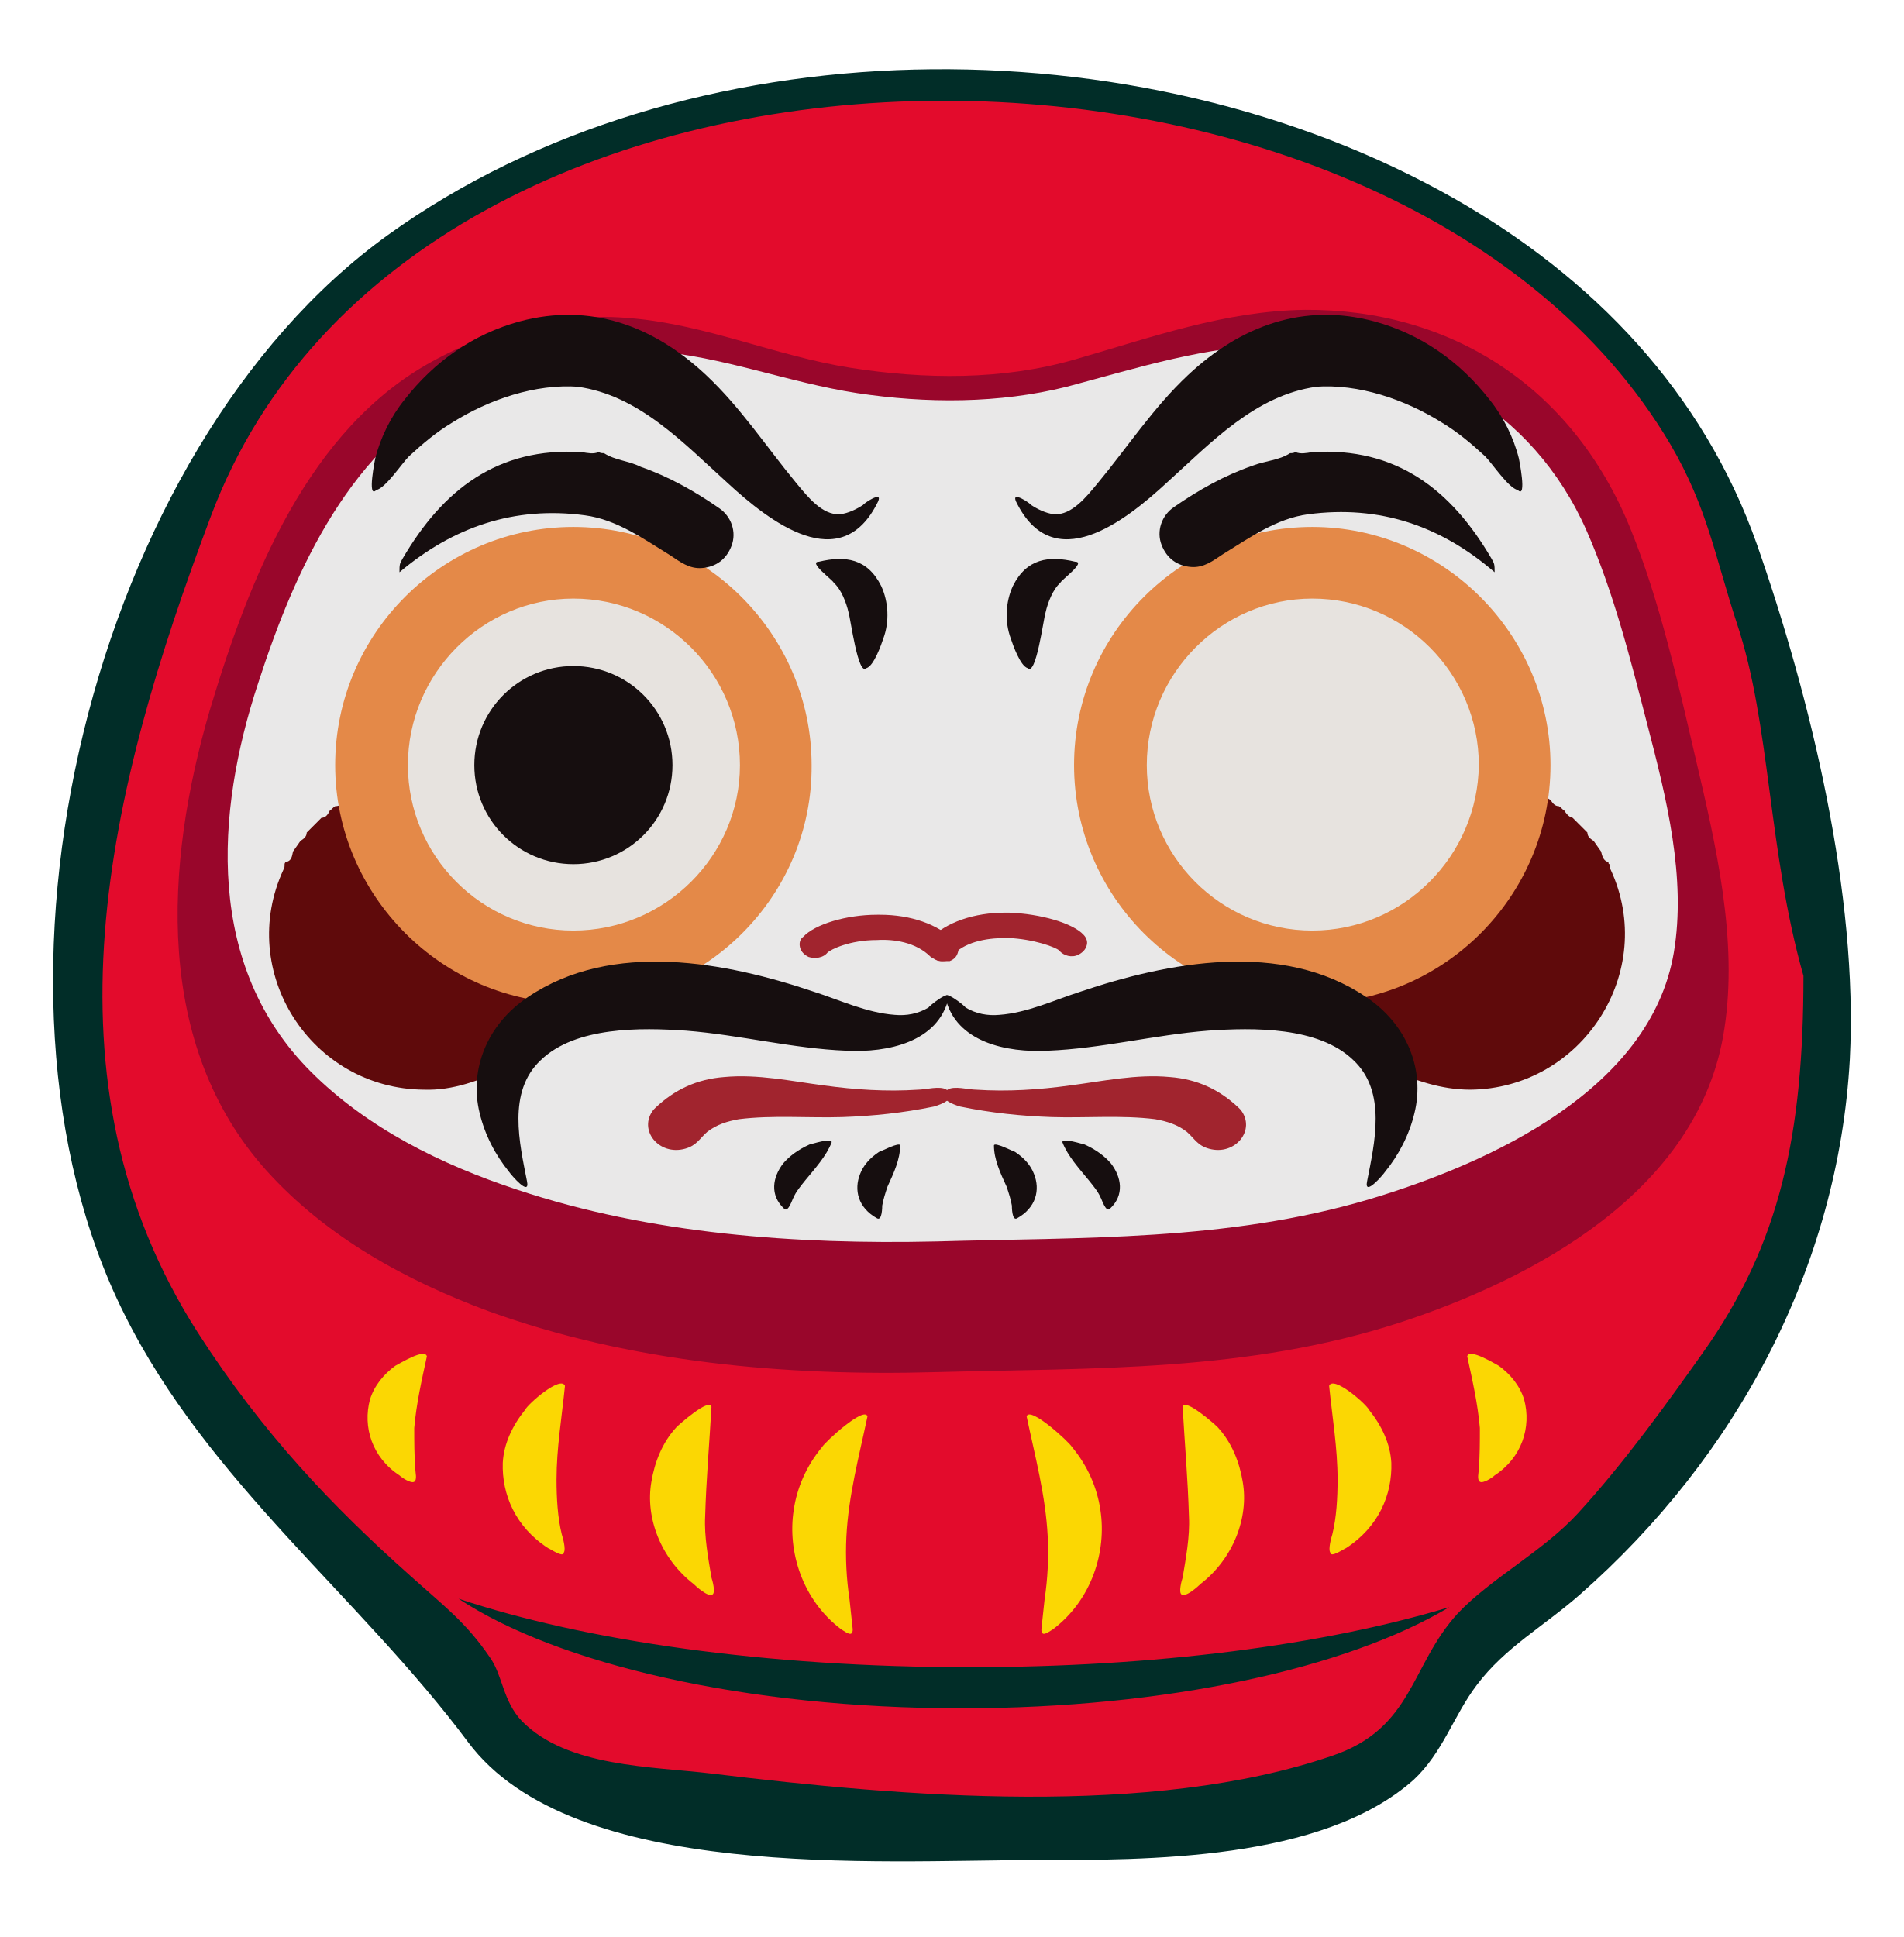
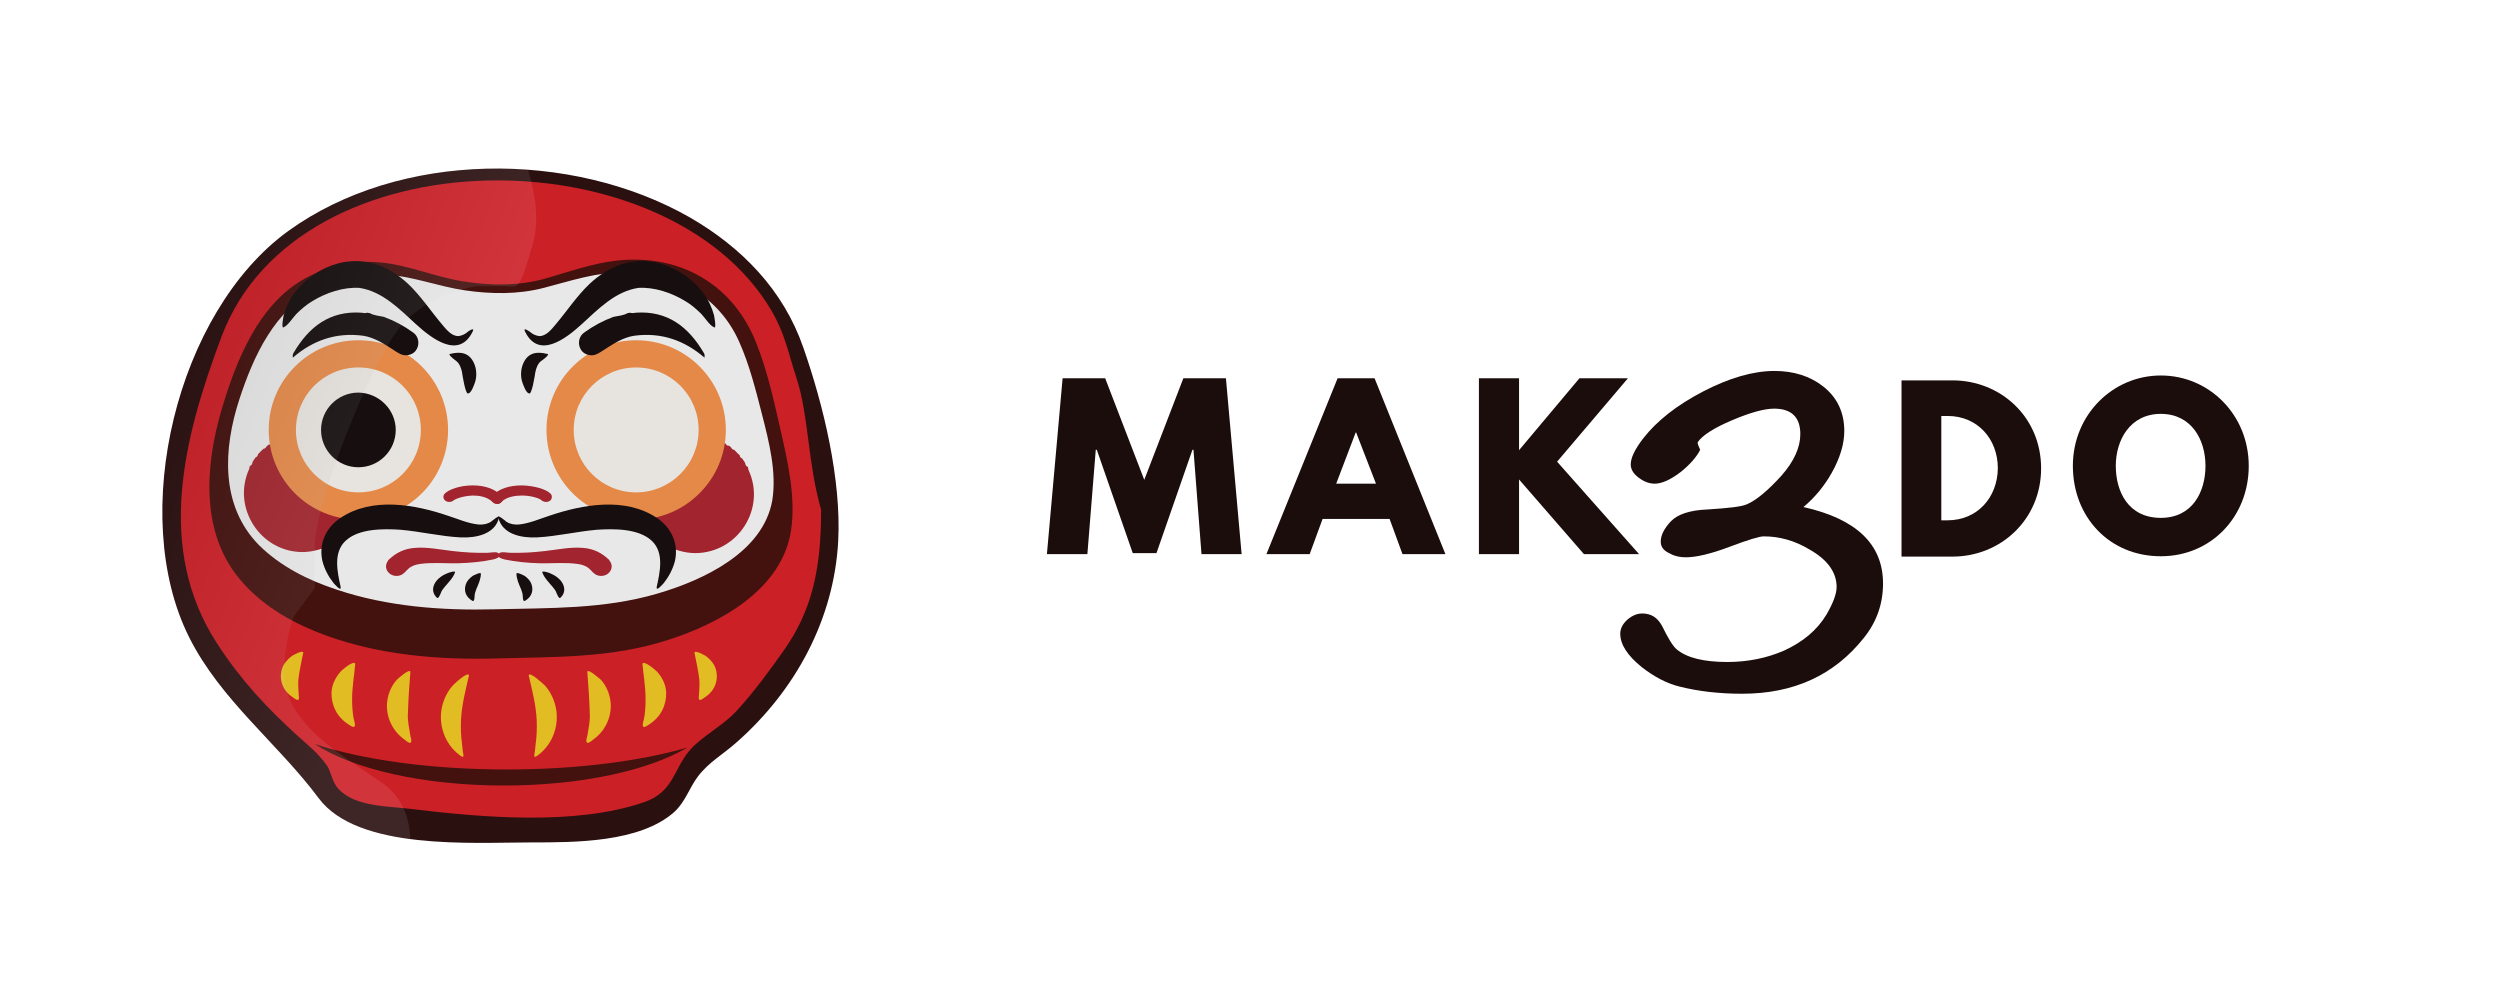
- <svg xmlns="http://www.w3.org/2000/svg" version="1.1" id="Layer_1" x="0px" y="0px" viewBox="0 0 180.6 183.8" style="enable-background:new 0 0 180.6 183.8;" xml:space="preserve">
+ <svg xmlns="http://www.w3.org/2000/svg" version="1.1" id="Layer_1" x="0px" y="0px" viewBox="0 0 716.4 283.5" style="enable-background:new 0 0 716.4 283.5;" xml:space="preserve">
  <style type="text/css">
	.st0{fill:#E2DFC5;}
- 	.st1{fill:#012D28;}
- 	.st2{fill:#e30b2c;}
- 	.st3{fill:#99062b;}
+ 	.st1{fill:#2B1010;}
+ 	.st2{fill:#CC2027;}
+ 	.st3{fill:#43120E;}
	.st4{fill:#E9E8E8;}
	.st5{fill:#A1242E;}
- 	.st6{fill:#5F0A0B;}
- 	.st7{fill:#160E0F;}
- 	.st8{fill:#FBD703;}
- 	.st9{fill:#E48948;}
- 	.st10{fill:#E7E3DF;}
+ 	.st6{fill:#160E0F;}
+ 	.st7{fill:#E2BC23;}
+ 	.st8{fill:#E48948;}
+ 	.st9{fill:#E7E3DF;}
+ 	.st10{opacity:9.000000e-02;fill:url(#SVGID_1_);}
+ 	.st11{fill:#1C0D0D;}
</style>
-   <path class="st0" d="M51.2,119.2c0-0.2,0-0.5,0.1-0.7C51.4,118.8,51.4,119,51.2,119.2z" />
+   <path class="st0" d="M99,176.2c0-0.3,0-0.5,0.1-0.8C99.3,175.8,99.3,176,99,176.2z" />
  <g>
-     <path class="st1" d="M98.1,176.5c-14.7,0-43.8,2.1-53.7-11.2c-10.2-13.7-24.7-24.7-32.6-40.6c-15.5-30.9-3.2-82.1,25-102.4   C65,2,108.1,1.9,137.9,18.8c13.2,7.5,23.7,18.4,28.8,32.9c5.1,14.6,9.6,33.2,8.8,48.8c-1.1,19.7-10.7,37.7-25.6,50.8   c-3.4,3-7.1,5-9.8,8.6c-2.2,2.9-3.2,6.4-6,9C125.4,176.6,108.9,176.5,98.1,176.5z" />
+     <path class="st1" d="M152.3,241.4c-16.7,0-49.8,2.4-61-12.7c-11.6-15.6-28.1-28.1-37.1-46.1c-17.6-35.1-3.6-93.2,28.4-116.4   c32-23.1,81.1-23.2,114.9-4c15,8.6,27,20.9,32.7,37.4c5.8,16.6,10.9,37.8,10,55.4c-1.2,22.4-12.2,42.8-29.1,57.7   c-3.8,3.4-8,5.7-11.1,9.8c-2.5,3.3-3.6,7.3-6.8,10.2C183.3,241.5,164.5,241.4,152.3,241.4z" />
  </g>
-   <path class="st2" d="M171.1,92.6c-3.4-12-3.1-23.8-6.3-33.4c-2.1-6.4-2.8-11-6.3-17C132.3-2.2,39.3-2.6,20,49  c-9.8,26-16.6,53.5-1.2,77.5c6.1,9.5,12.8,16.5,20.1,23c3.1,2.8,5.3,4.4,7.6,7.8c1.2,1.7,1.2,4.1,3,6c4.3,4.4,12.3,4.3,18.1,5  c18.1,2.2,41.6,4.2,58.8-1.7c7.7-2.6,7.4-8.6,11.9-13.5c3.1-3.3,8.1-5.9,11.4-9.5c4.4-4.8,8.5-10.5,11.9-15.3  C168.9,118,171.1,107.6,171.1,92.6z" />
-   <path class="st3" d="M132.8,125.5c-14.5,4.7-29,4.3-44,4.7c-14.2,0.4-29-0.9-42.5-5.8c-7.8-2.9-15.3-7-21-13.3  c-10.7-11.9-9.7-29-5.4-43.7c3.8-12.7,9.4-26.7,21.1-33.1c5.8-3.2,12.4-4.7,18.9-4.1c7.1,0.6,13.8,3.6,20.8,4.7  c7,1.1,14.4,1.2,21.3-0.8c7.3-2.1,14.2-4.6,21.8-4.7c13.7-0.1,25.4,7.2,30.9,20.8c2.8,6.9,4.5,14.6,6.2,21.9  c1.9,8.1,4,17.1,2.7,25.5C161.3,113.1,145.3,121.4,132.8,125.5z" />
-   <path class="st4" d="M129.9,113.8c-13.5,4-27.2,3.6-41.1,4c-13.3,0.3-27.1-0.7-39.7-4.9c-7.3-2.4-14.3-5.9-19.6-11.2  c-10-10-9.1-24.5-5-36.9c3.5-10.8,8.8-22.6,19.7-28c5.5-2.7,11.6-3.9,17.7-3.5c6.6,0.5,12.9,3,19.4,4c6.6,1,13.5,1,19.9-0.6  c6.8-1.8,13.2-3.9,20.4-4c12.8-0.1,23.8,6.1,28.9,17.6c2.6,5.9,4.2,12.3,5.8,18.5c1.8,6.9,3.7,14.5,2.5,21.6  C156.6,103.3,141.6,110.3,129.9,113.8z" />
-   <path class="st1" d="M91.9,158.2c-19.2,0-36.4-2.5-48.4-6.5c9.4,6.2,27.2,10.4,47.7,10.4c19.5,0,36.6-3.8,46.3-9.6  C125.6,156.1,109.6,158.2,91.9,158.2z" />
+   <path class="st2" d="M235.3,146.1c-3.9-13.6-3.5-27-7.1-37.9c-2.4-7.3-3.2-12.5-7.2-19.3C191.1,38.3,85.5,37.9,63.5,96.4  c-11.1,29.6-18.9,60.8-1.3,88c7,10.8,14.6,18.7,22.8,26.2c3.5,3.2,6,5,8.7,8.8c1.3,2,1.4,4.7,3.4,6.8c4.8,5,14,4.8,20.6,5.6  c20.6,2.5,47.2,4.8,66.8-1.9c8.8-3,8.4-9.7,13.5-15.3c3.5-3.8,9.2-6.7,13-10.8c5-5.4,9.7-11.9,13.6-17.4  C232.7,174.9,235.3,163.1,235.3,146.1z" />
+   <path class="st3" d="M191.7,183.3c-16.5,5.4-33,4.9-50,5.4c-16.2,0.4-32.9-1-48.3-6.6c-8.8-3.2-17.4-7.9-23.8-15.1  c-12.2-13.5-11-32.9-6.1-49.6c4.3-14.5,10.7-30.3,23.9-37.6c6.6-3.6,14.1-5.3,21.5-4.6c8,0.7,15.6,4.1,23.6,5.4  c8,1.3,16.4,1.4,24.2-0.9c8.3-2.4,16.1-5.3,24.8-5.3c15.6-0.1,28.9,8.2,35.1,23.6c3.2,7.9,5.1,16.5,7,24.9c2.1,9.2,4.5,19.5,3.1,29  C224.1,169.2,205.9,178.7,191.7,183.3z" />
+   <path class="st4" d="M188.4,170.1c-15.4,4.5-30.9,4.1-46.7,4.5c-15.1,0.4-30.8-0.8-45.1-5.6c-8.3-2.7-16.2-6.7-22.3-12.7  C63,144.9,64,128.5,68.6,114.4c4-12.2,10-25.6,22.4-31.8c6.2-3.1,13.1-4.5,20.1-3.9c7.5,0.6,14.6,3.4,22.1,4.5  c7.5,1.1,15.3,1.2,22.6-0.7c7.7-2,15-4.5,23.2-4.5c14.6-0.1,27,6.9,32.8,19.9c3,6.7,4.8,14,6.6,21c2,7.8,4.2,16.5,2.9,24.5  C218.7,158.2,201.7,166.2,188.4,170.1z" />
+   <path class="st3" d="M145.2,220.5c-21.8,0-41.4-2.8-55-7.3c10.7,7.1,30.9,11.9,54.2,11.9c22.1,0,41.5-4.3,52.6-10.9  C183.6,218.1,165.3,220.5,145.2,220.5z" />
  <g>
    <g>
      <g>
-         <path class="st5" d="M95.5,87.5c0.1,0,0.2,0,0.3,0c3,0.1,5.8,1,6.5,1.8c0.2,0.2,0.1,0.5-0.2,0.6c-0.3,0.1-0.7,0.1-0.9-0.1     c-0.5-0.6-2.9-1.4-5.5-1.4c-1.8,0-4.2,0.3-5.8,1.9c-0.2,0.2-0.6,0.2-0.9,0.1c-0.3-0.1-0.4-0.4-0.2-0.6     C90.4,88.3,92.7,87.5,95.5,87.5z" />
-         <path class="st5" d="M89.4,91.2c-0.2,0-0.5,0-0.7-0.2c-0.4-0.2-0.7-0.5-0.8-0.9c-0.1-0.4,0.1-0.8,0.3-1c1.6-1.6,4.2-2.5,7.2-2.5     l0.3,0c3,0.1,6.1,1,7.1,2.1c0.3,0.3,0.4,0.7,0.3,1c-0.1,0.4-0.4,0.7-0.8,0.9c-0.6,0.3-1.4,0.1-1.8-0.4c-0.3-0.3-2.4-1.1-4.9-1.2     c-1.6,0-3.8,0.2-5.2,1.6C90.3,91.1,89.9,91.2,89.4,91.2z M101.9,89.2C101.9,89.2,101.9,89.2,101.9,89.2     C101.9,89.2,101.9,89.2,101.9,89.2z" />
+         <path class="st5" d="M149.4,140.2c0.1,0,0.2,0,0.3,0c3.5,0.1,6.5,1.1,7.4,2.1c0.2,0.2,0.1,0.5-0.2,0.7c-0.3,0.1-0.8,0.1-1-0.2     c-0.6-0.7-3.2-1.6-6.2-1.6c-2,0-4.7,0.3-6.6,2.1c-0.2,0.2-0.7,0.3-1,0.1c-0.3-0.1-0.4-0.4-0.2-0.7     C143.5,141.1,146.2,140.2,149.4,140.2z" />
+         <path class="st5" d="M142.5,144.4c-0.3,0-0.6-0.1-0.8-0.2c-0.5-0.2-0.8-0.6-0.9-1.1c-0.1-0.4,0.1-0.9,0.4-1.2     c1.8-1.8,4.7-2.8,8.2-2.8l0.3,0c3.4,0.1,6.9,1.1,8.1,2.4c0.3,0.3,0.4,0.8,0.3,1.2c-0.1,0.5-0.4,0.8-0.9,1     c-0.7,0.3-1.6,0.1-2.1-0.4c-0.4-0.4-2.7-1.3-5.5-1.3c-1.8,0-4.3,0.3-5.9,1.8C143.4,144.3,142.9,144.4,142.5,144.4z M156.6,142.1     C156.6,142.1,156.6,142.1,156.6,142.1C156.6,142.1,156.6,142.1,156.6,142.1z" />
      </g>
    </g>
    <g>
      <g>
-         <path class="st5" d="M83.5,87.4c2.7,0,5,0.8,6.5,2.3c0.2,0.2,0.1,0.5-0.2,0.6c-0.3,0.1-0.7,0.1-0.9-0.1c-1.6-1.6-4-1.9-5.7-1.9     c-2.6,0-4.8,0.9-5.3,1.5c-0.2,0.2-0.6,0.3-0.9,0.1c-0.3-0.1-0.4-0.4-0.2-0.6c0.8-0.9,3.4-1.8,6.4-1.9     C83.3,87.4,83.4,87.4,83.5,87.4z" />
-         <path class="st5" d="M89.4,91.2c-0.4,0-0.8-0.2-1.1-0.4c-1.4-1.4-3.5-1.7-5.1-1.6c-2.6,0-4.4,0.9-4.7,1.2     c-0.4,0.5-1.2,0.6-1.8,0.4c-0.4-0.2-0.7-0.5-0.8-0.9c-0.1-0.4,0-0.8,0.3-1c1.1-1.2,4.1-2.1,7-2.1l0.3,0c2.9,0,5.5,0.9,7.1,2.5     c0.3,0.3,0.4,0.7,0.3,1c-0.1,0.4-0.3,0.7-0.8,0.9C89.9,91.2,89.7,91.2,89.4,91.2z M89.5,89.6C89.5,89.6,89.5,89.6,89.5,89.6     C89.5,89.6,89.5,89.6,89.5,89.6z M77.3,89.2C77.3,89.2,77.3,89.2,77.3,89.2C77.3,89.2,77.3,89.2,77.3,89.2z" />
+         <path class="st5" d="M135.7,140.2c3.1,0,5.7,0.9,7.4,2.6c0.2,0.2,0.1,0.5-0.2,0.7c-0.3,0.1-0.8,0.1-1-0.1     c-1.8-1.8-4.5-2.2-6.4-2.2c-3,0.1-5.5,1-6.1,1.7c-0.2,0.2-0.6,0.3-1,0.2c-0.3-0.1-0.4-0.4-0.2-0.7c0.9-1,3.9-2.1,7.2-2.1     C135.5,140.2,135.6,140.2,135.7,140.2z" />
+         <path class="st5" d="M142.5,144.4c-0.5,0-1-0.2-1.3-0.5c-1.6-1.6-4-1.9-5.7-1.9c-2.9,0.1-5,1-5.4,1.3c-0.5,0.5-1.3,0.7-2.1,0.4     c-0.5-0.2-0.8-0.6-0.9-1c-0.1-0.4,0-0.9,0.3-1.2c1.2-1.3,4.6-2.4,7.9-2.4l0.3,0c3.3,0,6.2,1,8.1,2.9c0.3,0.3,0.5,0.8,0.4,1.2     c-0.1,0.5-0.4,0.8-0.9,1C143,144.4,142.7,144.4,142.5,144.4z M142.6,142.6C142.6,142.6,142.6,142.6,142.6,142.6     C142.6,142.6,142.6,142.6,142.6,142.6z M128.7,142.1C128.7,142.1,128.7,142.1,128.7,142.1C128.7,142.1,128.7,142.1,128.7,142.1z" />
      </g>
    </g>
  </g>
-   <path class="st6" d="M48.6,101L48.6,101L48.6,101c-0.3,0-0.4,0.2-0.6,0.4c-2.5,1.1-5,2.1-7.8,2c-10.7-0.1-17.8-11.2-13.3-20.9  c0.1-0.1,0.1-0.3,0.1-0.5c0-0.1,0.1-0.2,0.1-0.2c0.6-0.1,0.6-0.6,0.7-1c0.2-0.3,0.5-0.7,0.7-1c0.3-0.2,0.6-0.4,0.6-0.8  c0.5-0.5,0.9-0.9,1.4-1.4c0.4,0,0.6-0.3,0.8-0.7c0.2-0.1,0.3-0.3,0.5-0.4c0.4,0,0.7-0.2,0.8-0.6c0.2-0.1,0.3-0.2,0.5-0.3  c0.2-0.1,0.5-0.1,0.7-0.2c3.8-1.6,7.6-1.8,11.5-0.5c2.7,0.9,4.8,2.8,6.7,4.7c0,0.1,0,0.1,0.1,0.1c0,0.3,0.1,0.4,0.4,0.5  c0.1,0.1,0.1,0.2,0.2,0.3c1,2,1.8,4.1,2.3,6.2c0,0.2,0,0.4,0.1,0.6c-0.2,0.8-0.2,1.7,0,2.5c0,0.2,0,0.4-0.1,0.6  c-0.3,0.2-0.3,0.4-0.1,0.7c-0.5,1.7-1,3.4-1.8,5.1c-0.5,0.7-1,1.4-1.5,2.1c-0.7,0.4-1.2,1-1.6,1.6" />
-   <path class="st7" d="M83.3,47.6C79.8,54.8,73,49.5,69,45.8c-4.2-3.8-8.4-8.3-14.2-9.1c0,0,0.1,0,0.1,0c-4.1-0.3-8.5,1.2-12,3.4  c-1.5,0.9-2.8,2-4.1,3.2c-0.7,0.7-2.2,3-3.1,3.2c-0.9,0.9-0.1-3-0.1-3c0.5-2,1.5-4,2.8-5.6c2.8-3.6,6.5-6.2,10.9-7.4  c6.7-1.8,12.7,0.4,17.7,5.1c3.3,3.1,5.7,6.8,8.6,10.3c1,1.2,2.4,3,4.1,2.9c0.8-0.1,1.6-0.5,2.2-0.9C81.9,47.8,83.8,46.5,83.3,47.6z" />
-   <path class="st7" d="M78.9,108.4c-0.5,1.3-1.6,2.5-2.5,3.6c-0.4,0.5-0.9,1.1-1.1,1.6c-0.1,0.1-0.5,1.5-0.9,1.1  c-1.4-1.3-1.1-3-0.1-4.3c0.6-0.7,1.4-1.3,2.5-1.8C76.9,108.6,79,107.9,78.9,108.4z" />
-   <path class="st7" d="M85.4,108.7c0,1.3-0.6,2.6-1.2,3.9c-0.2,0.6-0.4,1.2-0.5,1.8c0,0.1,0,1.5-0.5,1.2c-1.8-1-2.2-2.7-1.6-4.2  c0.3-0.8,0.9-1.5,1.8-2.1C83.5,109.3,85.4,108.3,85.4,108.7z" />
-   <path class="st5" d="M62.2,105.1c1.8-1.7,3.9-2.7,6.5-2.9c3.2-0.3,6.4,0.4,9.5,0.8c2.9,0.4,5.9,0.6,8.9,0.4c0.7,0,2.1-0.4,2.7,0  c1.1,0.8-0.5,1.4-1.2,1.6c-2.9,0.6-5.8,0.9-8.7,1c-3.2,0.1-6.6-0.2-9.8,0.2c-1.1,0.2-2.1,0.5-3,1.2c-0.7,0.6-1,1.3-2.1,1.6  c-2.5,0.7-4.5-1.8-3-3.7C62,105.3,62.1,105.2,62.2,105.1z" />
-   <path class="st7" d="M77.7,53.3c2.5-0.6,4.6-0.3,5.9,2.3c0.7,1.5,0.8,3.4,0.2,5c-0.2,0.6-0.9,2.6-1.6,2.8c-0.8,0.8-1.5-4.7-1.7-5.3  c-0.2-0.9-0.7-2.2-1.4-2.8C79.1,55.1,76.6,53.3,77.7,53.3C77.7,53.3,77.5,53.3,77.7,53.3z" />
+   <path class="st5" d="M96.1,155.5L96.1,155.5L96.1,155.5c-0.4-0.1-0.5,0.2-0.6,0.4c-2.8,1.3-5.7,2.3-8.9,2.3  c-12.1-0.1-20.2-12.8-15.2-23.8c0.1-0.2,0.1-0.4,0.1-0.6c0-0.1,0.1-0.2,0.1-0.3c0.6-0.1,0.7-0.7,0.8-1.2c0.3-0.4,0.5-0.8,0.8-1.2  c0.4-0.2,0.7-0.4,0.7-0.9c0.5-0.5,1-1.1,1.6-1.6c0.5,0,0.7-0.4,0.9-0.7c0.2-0.2,0.4-0.3,0.6-0.5c0.5,0,0.8-0.2,1-0.6  c0.2-0.1,0.4-0.2,0.5-0.3c0.3-0.1,0.6-0.2,0.8-0.3c4.3-1.8,8.6-2.1,13-0.6c3.1,1,5.4,3.1,7.6,5.4c0,0.1,0,0.1,0.1,0.1  c0,0.3,0.1,0.5,0.4,0.6c0.1,0.1,0.2,0.2,0.2,0.3c1.2,2.2,2,4.6,2.7,7.1c0,0.2,0,0.5,0.1,0.7c-0.2,1-0.2,1.9,0,2.9  c0,0.2,0,0.5-0.1,0.7c-0.3,0.2-0.3,0.5-0.1,0.8c-0.6,2-1.1,3.9-2,5.7c-0.6,0.8-1.2,1.6-1.7,2.4c-0.7,0.5-1.4,1.1-1.9,1.8" />
+   <path class="st6" d="M135.5,94.9c-3.9,8.2-11.7,2.2-16.3-2c-4.7-4.3-9.6-9.4-16.2-10.4c0,0,0.1,0,0.1,0c-4.7-0.3-9.7,1.4-13.6,3.8  c-1.7,1-3.2,2.3-4.6,3.7c-0.8,0.8-2.5,3.4-3.5,3.7c-1,1-0.1-3.4-0.1-3.4c0.6-2.2,1.7-4.6,3.1-6.4c3.2-4.1,7.4-7,12.4-8.4  c7.6-2,14.4,0.5,20.1,5.8c3.7,3.5,6.5,7.8,9.8,11.7c1.1,1.3,2.7,3.4,4.7,3.3c0.9-0.1,1.8-0.5,2.5-1.1  C133.9,95.1,136.1,93.6,135.5,94.9z" />
+   <path class="st6" d="M130.4,164c-0.5,1.5-1.8,2.8-2.9,4.1c-0.5,0.6-1,1.2-1.2,1.9c-0.1,0.1-0.6,1.7-1.1,1.3  c-1.6-1.5-1.3-3.4-0.1-4.9c0.7-0.8,1.6-1.5,2.8-2C128.2,164.2,130.6,163.4,130.4,164z" />
+   <path class="st6" d="M137.8,164.4c0,1.5-0.7,3-1.3,4.4c-0.2,0.6-0.5,1.3-0.5,2c0,0.1,0,1.7-0.6,1.4c-2.1-1.2-2.5-3.1-1.9-4.8  c0.3-0.9,1-1.7,2-2.4C135.7,164.9,137.8,163.8,137.8,164.4z" />
+   <path class="st5" d="M111.5,160.3c2-1.9,4.4-3.1,7.4-3.3c3.6-0.3,7.2,0.5,10.8,0.9c3.3,0.4,6.7,0.6,10.1,0.5c0.8,0,2.4-0.4,3,0.1  c1.2,0.9-0.5,1.6-1.4,1.8c-3.3,0.7-6.6,1-9.9,1.1c-3.7,0.1-7.5-0.3-11.1,0.2c-1.3,0.2-2.4,0.5-3.4,1.4c-0.8,0.7-1.2,1.5-2.4,1.9  c-2.8,0.8-5.1-2-3.4-4.2C111.2,160.5,111.3,160.4,111.5,160.3z" />
+   <path class="st6" d="M129.1,101.4c2.8-0.7,5.3-0.4,6.7,2.6c0.8,1.7,0.9,3.9,0.3,5.6c-0.2,0.6-1,2.9-1.8,3.1c-0.9,0.9-1.8-5.4-1.9-6  c-0.2-1.1-0.7-2.5-1.6-3.2C130.7,103.4,127.9,101.4,129.1,101.4C129.1,101.4,128.9,101.4,129.1,101.4z" />
  <g>
-     <path class="st8" d="M40.5,128.7c-0.5,2.3-1,4.5-1.2,6.8c0,1.3,0,2.6,0.1,3.9c0,0.3,0.2,1-0.1,1.2c-0.3,0.2-1.2-0.4-1.4-0.6   c-2.6-1.7-3.5-4.6-2.8-7.2c0.4-1.3,1.3-2.4,2.4-3.2C37.9,129.4,40.3,127.9,40.5,128.7z" />
-     <path class="st8" d="M53.6,131.5c-0.3,3-0.8,5.9-0.8,8.9c0,1.7,0.1,3.6,0.5,5.2c0.1,0.3,0.4,1.4,0.2,1.7c0,0.6-1.4-0.4-1.5-0.4   c-3.1-2-4.4-5.1-4.3-8.1c0.1-1.8,0.9-3.5,2.1-5C50.1,133.2,53.2,130.5,53.6,131.5z" />
-     <path class="st8" d="M67.5,133.5c-0.2,3.5-0.5,6.9-0.6,10.4c-0.1,1.9,0.3,4,0.6,5.8c0.1,0.3,0.4,1.4,0.1,1.6   c-0.4,0.3-1.6-0.8-1.8-1c-3.1-2.4-4.6-6.3-4-9.7c0.3-1.8,1-3.7,2.4-5.2C64.4,135.2,67.3,132.6,67.5,133.5z" />
-     <path class="st8" d="M82.3,134.4c-0.8,3.8-1.8,7.5-2,11.4c-0.1,2,0,4,0.3,6c0.1,0.9,0.2,1.9,0.3,2.8c0,0.8-0.6,0.3-1.1,0   c-3.7-2.8-5.1-7.4-4.5-11.3c0.3-2.1,1.2-4.2,2.7-6C78.3,136.8,82,133.4,82.3,134.4z" />
+     <path class="st7" d="M86.9,187c-0.5,2.6-1.1,5.1-1.4,7.7c-0.1,1.5,0,3,0.1,4.4c0,0.3,0.2,1.1-0.1,1.4c-0.4,0.3-1.3-0.5-1.6-0.7   c-3-1.9-4-5.2-3.1-8.1c0.4-1.4,1.5-2.7,2.8-3.7C83.9,187.8,86.7,186.2,86.9,187z" />
+     <path class="st7" d="M101.8,190.2c-0.3,3.4-0.9,6.7-0.9,10.1c0,1.9,0.1,4,0.5,5.9c0.1,0.3,0.5,1.6,0.2,1.9c0,0.7-1.6-0.4-1.7-0.5   c-3.5-2.2-5-5.7-4.9-9.2c0.1-2.1,1-4,2.4-5.7C97.7,192.2,101.3,189.1,101.8,190.2z" />
+     <path class="st7" d="M117.6,192.5c-0.3,3.9-0.6,7.9-0.7,11.8c-0.2,2.2,0.4,4.5,0.7,6.6c0.1,0.4,0.5,1.5,0.1,1.9   c-0.4,0.4-1.8-0.9-2.1-1.1c-3.6-2.7-5.2-7.1-4.6-11c0.3-2.1,1.2-4.2,2.7-5.9C114,194.5,117.3,191.5,117.6,192.5z" />
+     <path class="st7" d="M134.4,193.5c-1,4.3-2.1,8.6-2.3,12.9c-0.1,2.3,0,4.6,0.3,6.8c0.1,1.1,0.2,2.1,0.4,3.2   c0.1,0.9-0.7,0.3-1.2-0.1c-4.2-3.2-5.8-8.4-5.1-12.9c0.4-2.4,1.4-4.8,3.1-6.8C129.8,196.3,134,192.3,134.4,193.5z" />
  </g>
-   <path class="st9" d="M54.4,95.2C42,95.2,31.8,85,31.8,72.6c0-12.5,10.2-22.6,22.6-22.6s22.6,10.2,22.6,22.6  C77.1,85,66.9,95.2,54.4,95.2z" />
-   <path class="st10" d="M54.4,88.3c-8.7,0-15.7-7.1-15.7-15.7c0-8.7,7.1-15.8,15.7-15.8c8.7,0,15.8,7.1,15.8,15.8  C70.2,81.2,63.1,88.3,54.4,88.3z" />
-   <path class="st7" d="M63.8,72.6c0,5.2-4.2,9.4-9.4,9.4c-5.2,0-9.4-4.2-9.4-9.4c0-5.2,4.2-9.4,9.4-9.4C59.6,63.2,63.8,67.4,63.8,72.6  z" />
-   <path class="st6" d="M129.7,99.9c-0.4-0.6-1-1.2-1.6-1.6c-0.5-0.7-1-1.4-1.5-2.1c-0.8-1.6-1.3-3.3-1.8-5.1c0.2-0.3,0.2-0.5-0.1-0.7  c0-0.2,0-0.4-0.1-0.6c0.2-0.8,0.2-1.7,0-2.5c0-0.2,0-0.4,0.1-0.6c0.6-2.2,1.3-4.2,2.3-6.2c0.1-0.1,0.1-0.2,0.2-0.3  c0.3-0.1,0.4-0.2,0.4-0.5c0.1,0,0.1,0,0.1-0.1c2-2,4-3.8,6.7-4.7c3.9-1.3,7.7-1.1,11.5,0.5c0.2,0.1,0.5,0.2,0.7,0.2  c0.2,0.1,0.3,0.2,0.5,0.3c0.2,0.3,0.4,0.6,0.8,0.6c0.2,0.1,0.3,0.3,0.5,0.4c0.2,0.3,0.4,0.6,0.8,0.7c0.5,0.5,0.9,0.9,1.4,1.4  c0,0.4,0.3,0.6,0.6,0.8c0.2,0.3,0.5,0.7,0.7,1c0.1,0.4,0.2,0.9,0.7,1c0,0.1,0,0.2,0.1,0.2c0,0.2,0,0.4,0.1,0.5  c4.5,9.7-2.7,20.8-13.3,20.9c-2.8,0-5.3-0.9-7.8-2c-0.2-0.2-0.2-0.4-0.6-0.4L131,101l0.1,0" />
-   <path class="st7" d="M96.4,47.6c3.5,7.2,10.3,1.9,14.3-1.8c4.2-3.8,8.4-8.3,14.2-9.1c0,0-0.1,0-0.1,0c4.1-0.3,8.5,1.2,12,3.4  c1.5,0.9,2.8,2,4.1,3.2c0.7,0.7,2.2,3,3.1,3.2c0.9,0.9,0.1-3,0.1-3c-0.5-2-1.5-4-2.8-5.6c-2.8-3.6-6.5-6.2-10.9-7.4  c-6.7-1.8-12.7,0.4-17.7,5.1c-3.3,3.1-5.7,6.8-8.6,10.3c-1,1.2-2.4,3-4.1,2.9c-0.8-0.1-1.6-0.5-2.2-0.9  C97.8,47.8,95.9,46.5,96.4,47.6z" />
-   <path class="st7" d="M100.8,108.4c0.5,1.3,1.6,2.5,2.5,3.6c0.4,0.5,0.9,1.1,1.1,1.6c0.1,0.1,0.5,1.5,0.9,1.1c1.4-1.3,1.1-3,0.1-4.3  c-0.6-0.7-1.4-1.3-2.5-1.8C102.8,108.6,100.7,107.9,100.8,108.4z" />
-   <path class="st7" d="M94.3,108.7c0,1.3,0.6,2.6,1.2,3.9c0.2,0.6,0.4,1.2,0.5,1.8c0,0.1,0,1.5,0.5,1.2c1.8-1,2.2-2.7,1.6-4.2  c-0.3-0.8-0.9-1.5-1.8-2.1C96.2,109.3,94.3,108.3,94.3,108.7z" />
-   <path class="st5" d="M117.5,105.1c-1.8-1.7-3.9-2.7-6.5-2.9c-3.2-0.3-6.4,0.4-9.5,0.8c-2.9,0.4-5.9,0.6-8.9,0.4  c-0.7,0-2.1-0.4-2.7,0c-1.1,0.8,0.5,1.4,1.2,1.6c2.9,0.6,5.8,0.9,8.7,1c3.2,0.1,6.6-0.2,9.8,0.2c1.1,0.2,2.1,0.5,3,1.2  c0.7,0.6,1,1.3,2.1,1.6c2.5,0.7,4.5-1.8,3-3.7C117.7,105.3,117.6,105.2,117.5,105.1z" />
-   <path class="st7" d="M102,53.3c-2.5-0.6-4.6-0.3-5.9,2.3c-0.7,1.5-0.8,3.4-0.2,5c0.2,0.6,0.9,2.6,1.6,2.8c0.8,0.8,1.5-4.7,1.7-5.3  c0.2-0.9,0.7-2.2,1.4-2.8C100.6,55.1,103.1,53.3,102,53.3C102,53.3,102.2,53.3,102,53.3z" />
+   <path class="st8" d="M102.7,148.9c-14.2,0-25.7-11.5-25.7-25.7c0-14.2,11.5-25.7,25.7-25.7s25.7,11.5,25.7,25.7  C128.4,137.4,116.9,148.9,102.7,148.9z" />
+   <path class="st9" d="M102.7,141.1c-9.9,0-17.9-8-17.9-17.9c0-9.9,8-17.9,17.9-17.9c9.9,0,17.9,8,17.9,17.9  C120.6,133.1,112.6,141.1,102.7,141.1z" />
+   <path class="st6" d="M113.4,123.2c0,5.9-4.8,10.7-10.7,10.7c-5.9,0-10.7-4.8-10.7-10.7c0-5.9,4.8-10.7,10.7-10.7  C108.6,112.6,113.4,117.4,113.4,123.2z" />
+   <path class="st5" d="M188.3,154.4c-0.5-0.7-1.1-1.3-1.9-1.8c-0.6-0.8-1.2-1.6-1.7-2.4c-0.9-1.8-1.5-3.8-2-5.7  c0.2-0.3,0.2-0.6-0.1-0.8c0-0.2,0-0.5-0.1-0.7c0.2-1,0.2-1.9,0-2.9c0-0.2,0-0.5,0.1-0.7c0.6-2.4,1.5-4.8,2.7-7.1  c0.1-0.1,0.2-0.2,0.2-0.3c0.3-0.1,0.4-0.3,0.4-0.6c0.1,0,0.1,0,0.1-0.1c2.2-2.3,4.5-4.3,7.6-5.4c4.4-1.5,8.8-1.2,13,0.6  c0.3,0.1,0.6,0.2,0.8,0.3c0.2,0.1,0.4,0.2,0.5,0.3c0.2,0.4,0.5,0.7,1,0.6c0.2,0.2,0.4,0.3,0.6,0.5c0.2,0.4,0.4,0.7,0.9,0.7  c0.5,0.5,1,1.1,1.6,1.6c0,0.5,0.3,0.7,0.7,0.9c0.3,0.4,0.5,0.8,0.8,1.2c0.1,0.5,0.2,1,0.8,1.2c0,0.1,0.1,0.2,0.1,0.3  c0,0.2,0,0.4,0.1,0.6c5.1,11-3,23.7-15.2,23.8c-3.2,0-6.1-1-8.9-2.3c-0.2-0.2-0.3-0.5-0.6-0.5l-0.1,0.1l0.1-0.1" />
+   <path class="st6" d="M150.4,94.9c3.9,8.2,11.7,2.2,16.3-2c4.7-4.3,9.6-9.4,16.2-10.4c0,0-0.1,0-0.1,0c4.7-0.3,9.7,1.4,13.6,3.8  c1.7,1,3.2,2.3,4.6,3.7c0.8,0.8,2.5,3.4,3.5,3.7c1,1,0.1-3.4,0.1-3.4c-0.6-2.2-1.7-4.6-3.1-6.4c-3.2-4.1-7.4-7-12.4-8.4  c-7.6-2-14.4,0.5-20.1,5.8c-3.7,3.5-6.5,7.8-9.8,11.7c-1.1,1.3-2.7,3.4-4.7,3.3c-0.9-0.1-1.8-0.5-2.5-1.1  C151.9,95.1,149.8,93.6,150.4,94.9z" />
+   <path class="st6" d="M155.4,164c0.5,1.5,1.8,2.8,2.9,4.1c0.5,0.6,1,1.2,1.2,1.9c0.1,0.1,0.6,1.7,1.1,1.3c1.6-1.5,1.3-3.4,0.1-4.9  c-0.7-0.8-1.6-1.5-2.8-2C157.7,164.2,155.2,163.4,155.4,164z" />
+   <path class="st6" d="M148,164.4c0,1.5,0.7,3,1.3,4.4c0.2,0.6,0.5,1.3,0.5,2c0,0.1,0,1.7,0.6,1.4c2.1-1.2,2.5-3.1,1.9-4.8  c-0.3-0.9-1-1.7-2-2.4C150.1,164.9,148,163.8,148,164.4z" />
+   <path class="st5" d="M174.4,160.3c-2-1.9-4.4-3.1-7.4-3.3c-3.6-0.3-7.2,0.5-10.8,0.9c-3.3,0.4-6.7,0.6-10.1,0.5  c-0.8,0-2.4-0.4-3,0.1c-1.2,0.9,0.5,1.6,1.4,1.8c3.3,0.7,6.6,1,9.9,1.1c3.7,0.1,7.5-0.3,11.1,0.2c1.3,0.2,2.4,0.5,3.4,1.4  c0.8,0.7,1.2,1.5,2.4,1.9c2.8,0.8,5.1-2,3.4-4.2C174.6,160.5,174.5,160.4,174.4,160.3z" />
+   <path class="st6" d="M156.7,101.4c-2.8-0.7-5.3-0.4-6.7,2.6c-0.8,1.7-0.9,3.9-0.3,5.6c0.2,0.6,1,2.9,1.8,3.1c0.9,0.9,1.8-5.4,1.9-6  c0.2-1.1,0.7-2.5,1.6-3.2C155.2,103.4,158,101.4,156.7,101.4C156.8,101.4,157,101.4,156.7,101.4z" />
  <g>
-     <path class="st8" d="M139.2,128.7c0.5,2.3,1,4.5,1.2,6.8c0,1.3,0,2.6-0.1,3.9c0,0.3-0.2,1,0.1,1.2c0.3,0.2,1.2-0.4,1.4-0.6   c2.6-1.7,3.5-4.6,2.8-7.2c-0.4-1.3-1.3-2.4-2.4-3.2C141.8,129.4,139.4,127.9,139.2,128.7z" />
-     <path class="st8" d="M126.1,131.5c0.3,3,0.8,5.9,0.8,8.9c0,1.7-0.1,3.6-0.5,5.2c-0.1,0.3-0.4,1.4-0.2,1.7c0,0.6,1.4-0.4,1.5-0.4   c3.1-2,4.4-5.1,4.3-8.1c-0.1-1.8-0.9-3.5-2.1-5C129.6,133.2,126.5,130.5,126.1,131.5z" />
-     <path class="st8" d="M112.2,133.5c0.2,3.5,0.5,6.9,0.6,10.4c0.1,1.9-0.3,4-0.6,5.8c-0.1,0.3-0.4,1.4-0.1,1.6c0.4,0.3,1.6-0.8,1.8-1   c3.1-2.4,4.6-6.3,4-9.7c-0.3-1.8-1-3.7-2.4-5.2C115.3,135.2,112.4,132.6,112.2,133.5z" />
-     <path class="st8" d="M97.4,134.4c0.8,3.8,1.8,7.5,2,11.4c0.1,2,0,4-0.3,6c-0.1,0.9-0.2,1.9-0.3,2.8c0,0.8,0.6,0.3,1.1,0   c3.7-2.8,5.1-7.4,4.5-11.3c-0.3-2.1-1.2-4.2-2.7-6C101.4,136.8,97.7,133.4,97.4,134.4z" />
+     <path class="st7" d="M199,187c0.5,2.6,1.1,5.1,1.4,7.7c0.1,1.5,0,3-0.1,4.4c0,0.3-0.2,1.1,0.1,1.4c0.4,0.3,1.3-0.5,1.6-0.7   c3-1.9,4-5.2,3.1-8.1c-0.4-1.4-1.5-2.7-2.8-3.7C201.9,187.8,199.2,186.2,199,187z" />
+     <path class="st7" d="M184.1,190.2c0.3,3.4,0.9,6.7,0.9,10.1c0,1.9-0.1,4-0.5,5.9c-0.1,0.3-0.5,1.6-0.2,1.9c0,0.7,1.6-0.4,1.7-0.5   c3.5-2.2,5-5.7,4.9-9.2c-0.1-2.1-1-4-2.4-5.7C188.1,192.2,184.5,189.1,184.1,190.2z" />
+     <path class="st7" d="M168.3,192.5c0.3,3.9,0.6,7.9,0.7,11.8c0.2,2.2-0.4,4.5-0.7,6.6c-0.1,0.4-0.5,1.5-0.1,1.9   c0.4,0.4,1.8-0.9,2.1-1.1c3.6-2.7,5.2-7.1,4.6-11c-0.3-2.1-1.2-4.2-2.7-5.9C171.8,194.5,168.5,191.5,168.3,192.5z" />
+     <path class="st7" d="M151.5,193.5c1,4.3,2.1,8.6,2.3,12.9c0.1,2.3,0,4.6-0.3,6.8c-0.1,1.1-0.2,2.1-0.4,3.2   c-0.1,0.9,0.7,0.3,1.2-0.1c4.2-3.2,5.8-8.4,5.1-12.9c-0.4-2.4-1.4-4.8-3.1-6.8C156,196.3,151.8,192.3,151.5,193.5z" />
  </g>
-   <path class="st9" d="M124.5,95.2c-12.5,0-22.6-10.2-22.6-22.6c0-12.5,10.2-22.6,22.6-22.6s22.6,10.2,22.6,22.6  C147.1,85,137,95.2,124.5,95.2z" />
-   <path class="st10" d="M124.5,88.3c-8.7,0-15.7-7.1-15.7-15.7c0-8.7,7.1-15.8,15.7-15.8c8.7,0,15.8,7.1,15.8,15.8  C140.2,81.2,133.2,88.3,124.5,88.3z" />
-   <path class="st7" d="M57.3,43c-0.2,0-0.3,0-0.5-0.1c-0.5,0.2-1,0.1-1.6,0c-8-0.5-13.2,3.6-17,10.1c-0.3,0.5-0.3,0.6-0.3,1.3  C43,50,48.8,48,55.5,48.9c3,0.4,5.5,2.2,8.1,3.8c0.9,0.6,1.8,1.3,3,1.2c1.3-0.1,2.3-0.8,2.8-2.1c0.5-1.3,0-2.8-1.2-3.6  c-2.3-1.6-4.8-3-7.4-3.9C59.6,43.7,58.4,43.7,57.3,43z" />
-   <path class="st7" d="M90,94.7c-1,4.2-5.8,5.2-9.7,5c-5.1-0.2-10.1-1.5-15.2-1.9c-4.3-0.3-10.5-0.4-13.8,2.8c-3.2,3-2,7.9-1.3,11.5  c0.3,1.5-1.5-0.6-1.7-0.9c-1.3-1.6-2.3-3.5-2.8-5.6c-1-4.1,0.7-8.4,4.6-11c8-5.4,18.8-3.3,27.1-0.5c2.5,0.8,5,2,7.7,2.2  c1.1,0.1,2.2-0.1,3.2-0.7C88.1,95.5,90.2,93.8,90,94.7z" />
-   <path class="st7" d="M122.4,43c0.2,0,0.3,0,0.5-0.1c0.5,0.2,1,0.1,1.6,0c8-0.5,13.2,3.6,17,10.1c0.3,0.5,0.3,0.6,0.3,1.3  c-5.1-4.4-10.9-6.4-17.7-5.5c-3,0.4-5.5,2.2-8.1,3.8c-0.9,0.6-1.8,1.3-3,1.2c-1.3-0.1-2.3-0.8-2.8-2.1c-0.5-1.3,0-2.8,1.2-3.6  c2.3-1.6,4.8-3,7.4-3.9C120.1,43.7,121.3,43.7,122.4,43z" />
-   <path class="st7" d="M89.7,94.7c1,4.2,5.8,5.2,9.7,5c5.1-0.2,10.1-1.5,15.2-1.9c4.3-0.3,10.5-0.4,13.8,2.8c3.2,3,2,7.9,1.3,11.5  c-0.3,1.5,1.5-0.6,1.7-0.9c1.3-1.6,2.3-3.5,2.8-5.6c1-4.1-0.7-8.4-4.6-11c-8-5.4-18.8-3.3-27.1-0.5c-2.5,0.8-5,2-7.7,2.2  c-1.1,0.1-2.2-0.1-3.2-0.7C91.6,95.5,89.5,93.8,89.7,94.7z" />
+   <path class="st8" d="M182.3,148.9c-14.2,0-25.7-11.5-25.7-25.7c0-14.2,11.5-25.7,25.7-25.7c14.2,0,25.7,11.5,25.7,25.7  C208,137.4,196.4,148.9,182.3,148.9z" />
+   <path class="st9" d="M182.3,141.1c-9.9,0-17.9-8-17.9-17.9c0-9.9,8-17.9,17.9-17.9c9.9,0,17.9,8,17.9,17.9  C200.2,133.1,192.1,141.1,182.3,141.1z" />
+   <path class="st6" d="M105.9,89.7c-0.2,0-0.4,0-0.6-0.1c-0.6,0.2-1.2,0.1-1.8,0c-9-0.6-15,4.1-19.3,11.4c-0.4,0.6-0.3,0.7-0.3,1.5  c5.8-5,12.4-7.3,20.1-6.3c3.4,0.5,6.3,2.5,9.1,4.3c1.1,0.7,2.1,1.4,3.4,1.3c1.5-0.1,2.7-0.9,3.2-2.4c0.5-1.5,0-3.2-1.3-4.1  c-2.6-1.9-5.4-3.4-8.4-4.5C108.6,90.5,107.1,90.4,105.9,89.7z" />
+   <path class="st6" d="M143,148.3c-1.1,4.8-6.6,5.9-11,5.7c-5.8-0.3-11.5-1.7-17.3-2.2c-4.8-0.3-11.9-0.4-15.7,3.2  c-3.6,3.4-2.3,9-1.4,13.1c0.3,1.7-1.7-0.7-2-1c-1.5-1.9-2.6-4-3.2-6.3c-1.1-4.7,0.8-9.5,5.2-12.4c9.1-6.1,21.4-3.8,30.8-0.6  c2.8,0.9,5.7,2.2,8.7,2.5c1.3,0.1,2.5-0.1,3.6-0.8C141,149.3,143.3,147.3,143,148.3z" />
+   <path class="st6" d="M179.9,89.7c0.2,0,0.4,0,0.6-0.1c0.6,0.2,1.2,0.1,1.8,0c9-0.6,15,4.1,19.3,11.4c0.4,0.6,0.3,0.7,0.3,1.5  c-5.8-5-12.4-7.3-20.1-6.3c-3.4,0.5-6.3,2.5-9.1,4.3c-1.1,0.7-2.1,1.4-3.4,1.3c-1.5-0.1-2.7-0.9-3.2-2.4c-0.5-1.5,0-3.2,1.3-4.1  c2.6-1.9,5.4-3.4,8.4-4.5C177.3,90.5,178.7,90.4,179.9,89.7z" />
+   <path class="st6" d="M142.8,148.3c1.1,4.8,6.6,5.9,11,5.7c5.8-0.3,11.5-1.7,17.3-2.2c4.8-0.3,11.9-0.4,15.7,3.2  c3.6,3.4,2.3,9,1.4,13.1c-0.3,1.7,1.7-0.7,2-1c1.5-1.9,2.6-4,3.2-6.3c1.1-4.7-0.8-9.5-5.2-12.4c-9.1-6.1-21.4-3.8-30.8-0.6  c-2.8,0.9-5.7,2.2-8.7,2.5c-1.3,0.1-2.5-0.1-3.6-0.8C144.9,149.3,142.5,147.3,142.8,148.3z" />
+   <linearGradient id="SVGID_1_" gradientUnits="userSpaceOnUse" x1="123.306" y1="141.237" x2="36.554" y2="107.092">
+     <stop offset="0" style="stop-color:#FFFFFF" />
+     <stop offset="1" style="stop-color:#000000" />
+   </linearGradient>
+   <path class="st10" d="M110.4,225c-8.1-6-20.1-12.1-26.2-22.2s0-26.2,0-26.2l6-8.1c0,0,0,0,0-12.1c0-12.1,16.1-52.4,24.2-62.4  S136.5,82,136.5,82s4,0,8.1,0s4,2,8.1-12.1c1.9-6.6,0.7-14.5-1.4-21.3c-24.4-1.8-49.6,3.8-68.7,17.6c-32,23.1-46,81.3-28.4,116.4  c9,18,25.5,30.5,37.1,46.1c5.2,7.1,15.3,10.3,26.3,11.7C117.5,237.6,116.8,229.9,110.4,225z" />
+   <path class="st11" d="M342,128.9h-0.3l-10.3,29.6h-6.8l-10.3-29.6h-0.3l-2.4,29.9H300l4.5-50.4h12.2l11.2,29.1l11.2-29.1h12.2  l4.5,50.4h-11.5L342,128.9z" />
+   <path class="st11" d="M414.2,158.8h-12.3l-3.7-10.1h-19.2l-3.7,10.1h-12.4l20.4-50.4h10.6L414.2,158.8z M388.6,123.9h-0.1l-5.6,14.7  h11.4L388.6,123.9z" />
+   <path class="st11" d="M453.9,158.8l-18.6-21.4v21.4h-11.5v-50.4h11.5v20.6l17.3-20.6h13.9l-20.3,23.9l23.5,26.5H453.9z" />
+   <path class="st11" d="M559.5,109c13.8,0,25.4,10.5,25.4,25.2c0,14.7-11.6,25.3-25.4,25.3h-14.6V109H559.5z M558.1,149.1  c8.5,0,14.3-6.5,14.4-14.9c0-8.4-5.8-15-14.4-15h-1.8v29.9H558.1z" />
+   <g>
+     <path class="st11" d="M539.6,167.2c0,5.8-1.8,11-5.5,15.6c-8.5,10.7-20.1,16-34.9,16c-6.6,0-12.6-0.7-18.1-2.1   c-3.5-0.9-7-2.7-10.6-5.5c-4.1-3.3-6.2-6.5-6.2-9.6c0-1.5,0.7-2.8,2-4c1.4-1.2,2.8-1.8,4.3-1.8c2.6,0,4.4,1.2,5.7,3.6   c1.7,3.5,3.1,5.8,4.2,6.7c2.9,2.4,7.7,3.6,14.5,3.6c5.8,0,11.2-1.1,16.1-3.2c5.5-2.5,9.6-5.9,12.3-10.4c1.9-3.3,2.9-5.9,2.9-7.9   c0-4.2-2.6-7.8-7.7-10.7c-4.3-2.6-8.7-3.8-13.2-3.8c-1.2,0-4.5,1-9.8,3c-5.3,2-9.5,3-12.5,3c-1.7,0-3.2-0.3-4.6-1.1   c-1.8-0.8-2.6-1.9-2.6-3.4c0-1.8,1-3.8,2.9-5.8c1.9-2,5.4-3.2,10.4-3.4c6.2-0.4,9.9-0.8,11.4-1.5c2.6-1.1,5.9-3.8,9.9-8.2   c3.6-4.1,5.4-8.1,5.4-11.9c0-4.8-2.5-7.3-7.5-7.3c-2.8,0-6.8,1.1-12,3.3c-5.2,2.2-8.5,4.3-9.9,6.3v0.4c0,0.1,0.2,0.7,0.7,1.8   c-1,2-2.8,4.1-5.5,6.3c-3,2.3-5.5,3.4-7.5,3.4c-1.5,0-3-0.5-4.6-1.7c-1.5-1.1-2.3-2.4-2.3-3.8c0-1.9,1.2-4.4,3.6-7.5   c3.9-5,9.6-9.5,17.1-13.4c7.5-3.9,14.4-5.9,20.5-5.9c5.5,0,10.2,1.5,13.9,4.4c4,3.1,6.1,7.4,6.1,12.8c0,3.7-1.2,7.7-3.6,12   c-2.2,3.9-4.9,7.1-8.1,9.8C532,148.7,539.6,156,539.6,167.2z" />
+   </g>
+   <path class="st11" d="M619.2,107.6c13.9,0,25.2,11.3,25.2,25.9c0,14.6-10.8,25.9-25.2,25.9c-14.8,0-25.2-11.3-25.2-25.9  C594,118.8,605.5,107.6,619.2,107.6z M619.2,148.4c9.1,0,12.8-7.5,12.8-14.9c0-7.5-4-14.9-12.8-14.9c-8.8,0-12.9,7.5-12.9,14.9  C606.3,140.9,609.9,148.4,619.2,148.4z" />
</svg>
